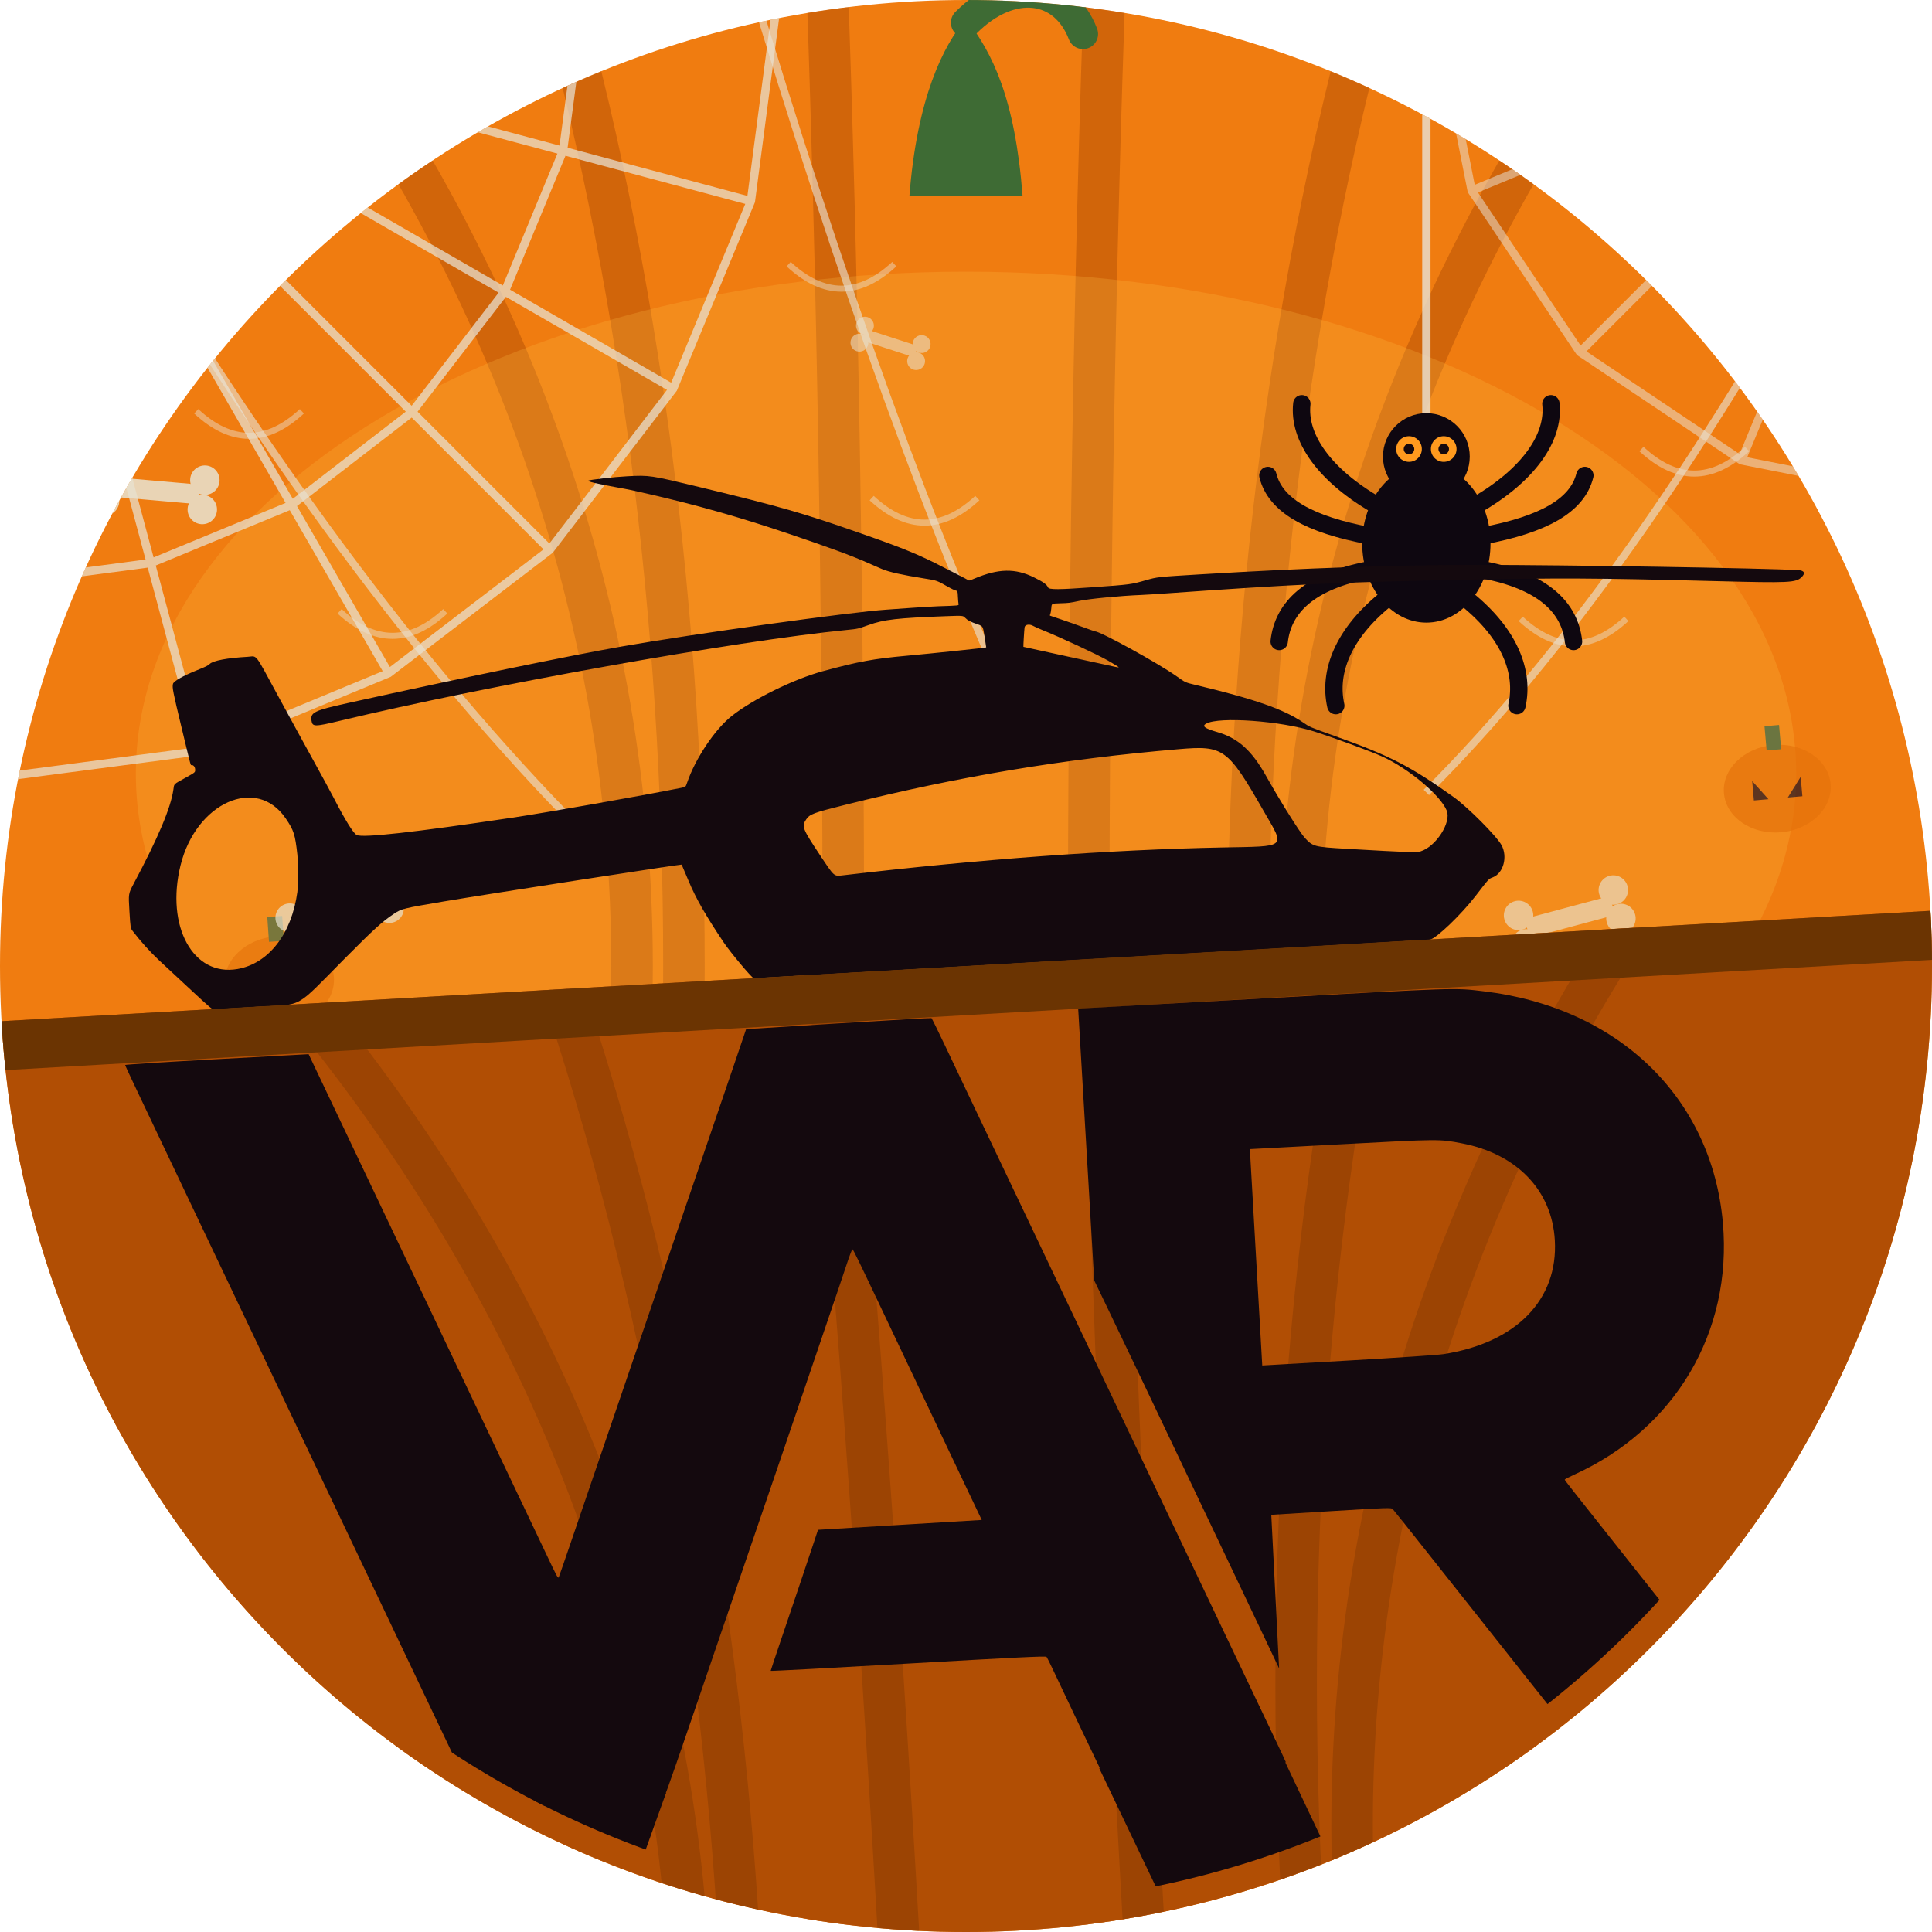
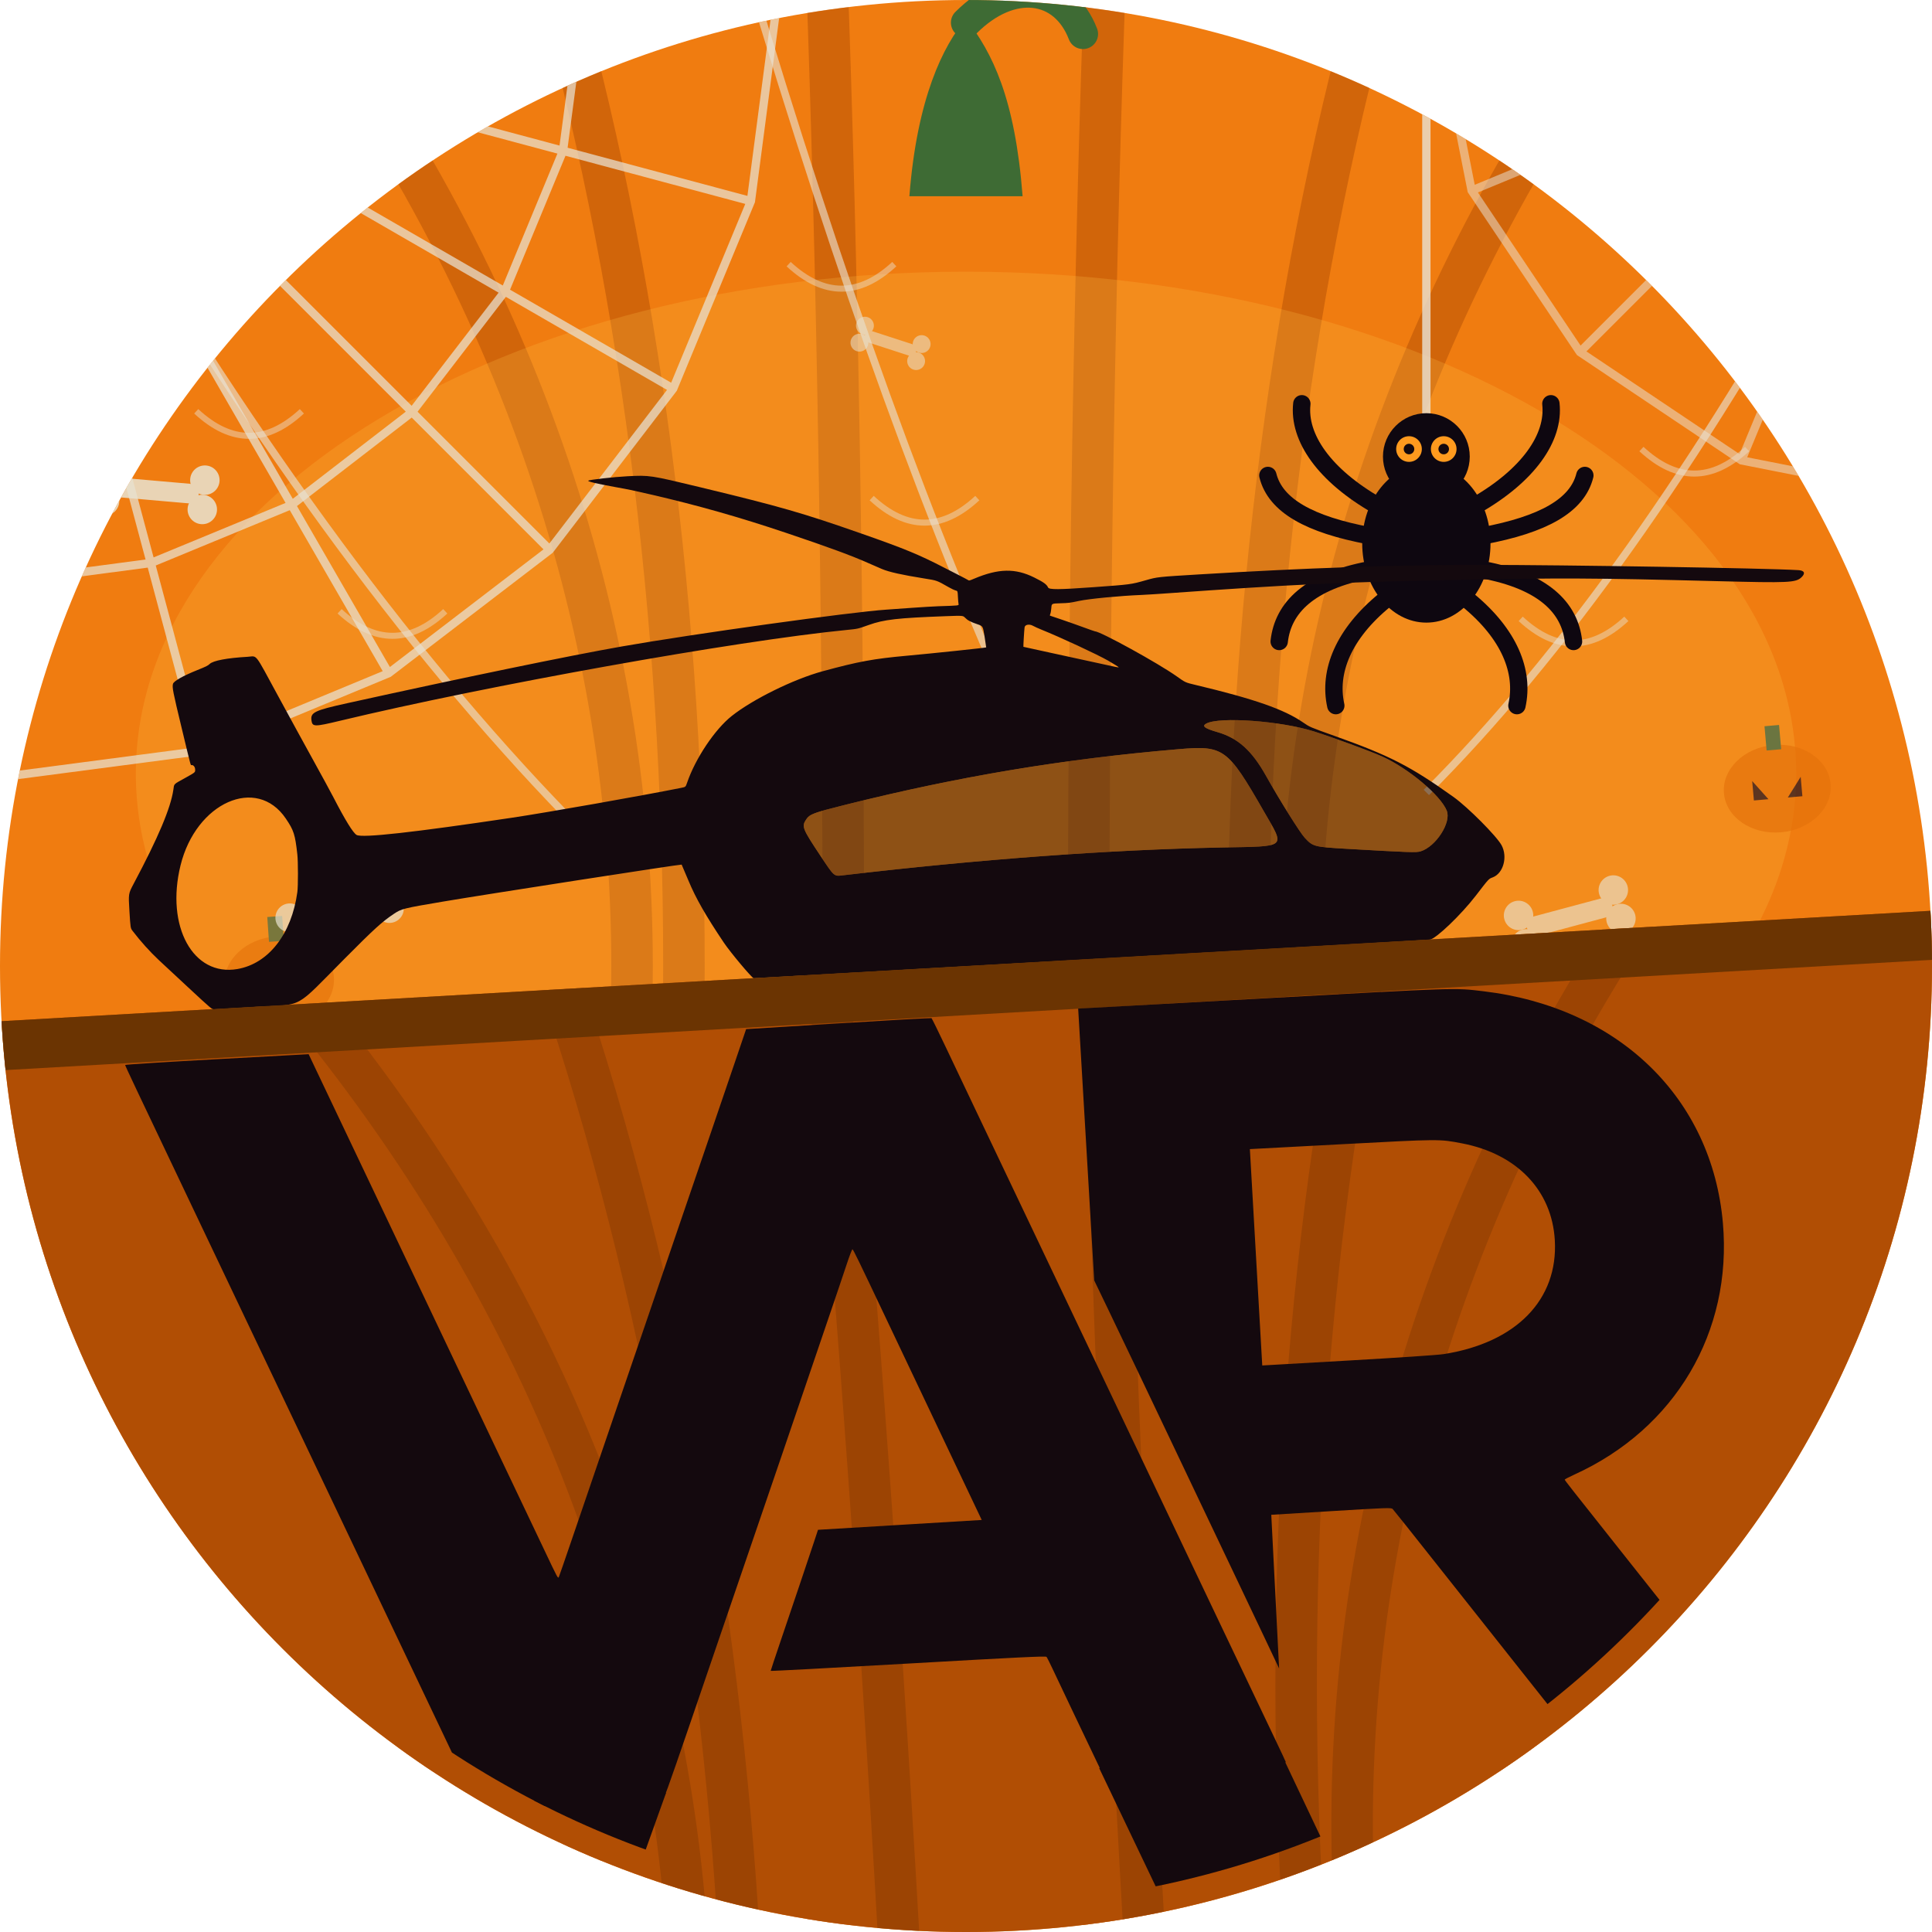
<svg xmlns="http://www.w3.org/2000/svg" viewBox="0 0 512 512" width="512" height="512">
  <defs>
    <clipPath id="h60">
      <circle cx="256" cy="256" r="256" />
    </clipPath>
  </defs>
  <g clip-path="url(#h60)">
    <circle cx="256" cy="256" r="256" fill="#F07C10" />
    <path d="M73,-10 C199,154 199,358 73,522" fill="none" stroke="#B14E04" stroke-width="11" opacity=".5" stroke-linecap="round" />
    <path d="M146,-10 C193,154 193,358 146,522" fill="none" stroke="#B14E04" stroke-width="11" opacity=".5" stroke-linecap="round" />
    <path d="M219,-10 C225,154 225,358 219,522" fill="none" stroke="#B14E04" stroke-width="11" opacity=".5" stroke-linecap="round" />
    <path d="M293,-10 C287,154 287,358 293,522" fill="none" stroke="#B14E04" stroke-width="11" opacity=".5" stroke-linecap="round" />
    <path d="M366,-10 C319,154 319,358 366,522" fill="none" stroke="#B14E04" stroke-width="11" opacity=".5" stroke-linecap="round" />
    <path d="M439,-10 C313,154 313,358 439,522" fill="none" stroke="#B14E04" stroke-width="11" opacity=".5" stroke-linecap="round" />
    <ellipse cx="256" cy="205" rx="220" ry="133" fill="#FFC24A" opacity=".22">
      <animate attributeName="opacity" values=".22;.62;.22" dur="2.4s" repeatCount="indefinite" />
    </ellipse>
    <g transform="translate(256,22)">
      <path d="M-15,30 C-13,4 -6,-10 0,-17 C7,-8 13,4 15,30 Z" fill="#3E6B34" />
      <path d="M0,-16 C12,-28 26,-26 31,-13" fill="none" stroke="#3E6B34" stroke-width="8" stroke-linecap="round" />
    </g>
    <defs>
      <clipPath id="o57">
        <rect x="-512" y="-512" width="1536" height="768" transform="rotate(-3.275 256 256)" />
      </clipPath>
    </defs>
    <g clip-path="url(#o57)">
      <g stroke="#E8E2D4" stroke-width="2.2" fill="none" opacity=".72">
        <path d="M0,0 L206.0,0.0 M0,0 L199.0,53.3 M0,0 L178.4,103.0 M0,0 L145.7,145.7 M0,0 L103.0,178.4 M0,0 L53.3,199.0 M0,0 L0.0,206.0 M51.5,0.0 L49.7,13.3 L44.6,25.7 L36.4,36.4 L25.8,44.6 L13.3,49.7 L0.0,51.5 M103.0,0.0 L99.5,26.7 L89.2,51.5 L72.8,72.8 L51.5,89.2 L26.7,99.5 L0.0,103.0 M154.5,0.0 L149.2,40.0 L133.8,77.2 L109.2,109.2 L77.3,133.8 L40.0,149.2 L0.0,154.5 M206.0,0.0 L199.0,53.3 L178.4,103.0 L145.7,145.7 L103.0,178.4 L53.3,199.0 L0.0,206.0" />
      </g>
      <g stroke="#E8E2D4" stroke-width="2.2" fill="none" opacity=".52">
        <path d="M512,0 L512.0,132.0 M512,0 L461.5,122.0 M512,0 L418.7,93.3 M512,0 L390.0,50.5 M512,0 L380.0,0.0 M512.0,44.0 L495.2,40.7 L480.9,31.1 L471.3,16.8 L468.0,0.0 M512.0,88.0 L478.3,81.3 L449.8,62.2 L430.7,33.7 L424.0,0.0 M512.0,132.0 L461.5,122.0 L418.7,93.3 L390.0,50.5 L380.0,0.0" />
      </g>
      <path d="M22,40 Q86,150 150,216" fill="none" stroke="#E8E2D4" stroke-width="2" opacity=".62" />
      <path d="M52,109 Q66,122 80,109" fill="none" stroke="#E8E2D4" stroke-width="1.6" opacity=".45" />
      <path d="M90,162 Q104,175 118,162" fill="none" stroke="#E8E2D4" stroke-width="1.6" opacity=".45" />
      <path d="M198,-8 Q235,116 272,196" fill="none" stroke="#E8E2D4" stroke-width="2" opacity=".62" />
      <path d="M209,70 Q223,83 237,70" fill="none" stroke="#E8E2D4" stroke-width="1.6" opacity=".45" />
      <path d="M231,132 Q245,145 259,132" fill="none" stroke="#E8E2D4" stroke-width="1.6" opacity=".45" />
      <path d="M486,58 Q432,156 378,210" fill="none" stroke="#E8E2D4" stroke-width="2" opacity=".62" />
      <path d="M435,119 Q449,132 463,119" fill="none" stroke="#E8E2D4" stroke-width="1.6" opacity=".45" />
      <path d="M403,164 Q417,177 431,164" fill="none" stroke="#E8E2D4" stroke-width="1.6" opacity=".45" />
      <g transform="translate(236,91) scale(0.79) rotate(18)" opacity="0.55">
        <g fill="#E8E2D0">
          <rect x="-9" y="-2" width="18" height="4" rx="2" />
          <circle cx="-10" cy="-3" r="3" />
          <circle cx="-10" cy="3" r="3" />
          <circle cx="10" cy="-3" r="3" />
          <circle cx="10" cy="3" r="3" />
        </g>
      </g>
      <g transform="translate(476,4) scale(1.06) rotate(6)" opacity="0.57">
        <g fill="#E8E2D0">
          <rect x="-9" y="-2" width="18" height="4" rx="2" />
          <circle cx="-10" cy="-3" r="3" />
          <circle cx="-10" cy="3" r="3" />
          <circle cx="10" cy="-3" r="3" />
          <circle cx="10" cy="3" r="3" />
        </g>
      </g>
      <g transform="translate(74,260) scale(1.32) rotate(-4)" opacity="0.62">
        <ellipse cx="0" cy="0" rx="11" ry="9" fill="#E5720A" />
        <rect x="-1.5" y="-13" width="3" height="5" fill="#2E6B4F" />
        <path d="M-5,-2 l3,4 l-3,0 z M5,-2 l-3,4 l3,0 z" fill="#1A0E22" />
      </g>
      <g transform="translate(41,130) scale(1.30) rotate(5)" opacity="0.86">
        <g fill="#E8E2D0">
          <rect x="-9" y="-2" width="18" height="4" rx="2" />
          <circle cx="-10" cy="-3" r="3" />
          <circle cx="-10" cy="3" r="3" />
          <circle cx="10" cy="-3" r="3" />
          <circle cx="10" cy="3" r="3" />
        </g>
      </g>
      <g transform="translate(416,243) scale(1.30) rotate(-15)" opacity="0.64">
        <g fill="#E8E2D0">
          <rect x="-9" y="-2" width="18" height="4" rx="2" />
          <circle cx="-10" cy="-3" r="3" />
          <circle cx="-10" cy="3" r="3" />
          <circle cx="10" cy="-3" r="3" />
          <circle cx="10" cy="3" r="3" />
        </g>
      </g>
      <g transform="translate(471,209) scale(1.29) rotate(-5)" opacity="0.69">
        <ellipse cx="0" cy="0" rx="11" ry="9" fill="#E5720A" />
        <rect x="-1.5" y="-13" width="3" height="5" fill="#2E6B4F" />
        <path d="M-5,-2 l3,4 l-3,0 z M5,-2 l-3,4 l3,0 z" fill="#1A0E22" />
      </g>
      <g transform="translate(90,242) scale(1.27) rotate(-22)" opacity="0.70">
        <g fill="#E8E2D0">
          <rect x="-9" y="-2" width="18" height="4" rx="2" />
          <circle cx="-10" cy="-3" r="3" />
          <circle cx="-10" cy="3" r="3" />
          <circle cx="10" cy="-3" r="3" />
          <circle cx="10" cy="3" r="3" />
        </g>
      </g>
      <g opacity="0">
        <g transform="scale(1.0)">
          <path d="M-26,0 C-17,-13 -9,-9 0,0 C9,-9 17,-13 26,0 C17,5 9,3 0,9 C-9,3 -17,5 -26,0 Z" fill="#160A14">
            <animate attributeName="d" dur="0.42s" repeatCount="indefinite" values="M-26,0 C-17,-13 -9,-9 0,0 C9,-9 17,-13 26,0 C17,5 9,3 0,9 C-9,3 -17,5 -26,0 Z;M-22,-9 C-15,-20 -8,-13 0,-3 C8,-13 15,-20 22,-9 C15,-1 8,-1 0,6 C-8,-1 -15,-1 -22,-9 Z;M-26,0 C-17,-13 -9,-9 0,0 C9,-9 17,-13 26,0 C17,5 9,3 0,9 C-9,3 -17,5 -26,0 Z" />
          </path>
        </g>
        <animateTransform attributeName="transform" type="translate" values="-60 96;572 62" dur="7.5s" begin="0.0s" repeatCount="indefinite" />
        <animate attributeName="opacity" values="0;1;1;0" keyTimes="0;0.12;0.85;1" dur="7.5s" begin="0.0s" repeatCount="indefinite" />
      </g>
      <g opacity="0">
        <g transform="scale(0.72)">
          <path d="M-26,0 C-17,-13 -9,-9 0,0 C9,-9 17,-13 26,0 C17,5 9,3 0,9 C-9,3 -17,5 -26,0 Z" fill="#160A14">
            <animate attributeName="d" dur="0.42s" repeatCount="indefinite" values="M-26,0 C-17,-13 -9,-9 0,0 C9,-9 17,-13 26,0 C17,5 9,3 0,9 C-9,3 -17,5 -26,0 Z;M-22,-9 C-15,-20 -8,-13 0,-3 C8,-13 15,-20 22,-9 C15,-1 8,-1 0,6 C-8,-1 -15,-1 -22,-9 Z;M-26,0 C-17,-13 -9,-9 0,0 C9,-9 17,-13 26,0 C17,5 9,3 0,9 C-9,3 -17,5 -26,0 Z" />
          </path>
        </g>
        <animateTransform attributeName="transform" type="translate" values="572 168;-60 132" dur="9.5s" begin="3.2s" repeatCount="indefinite" />
        <animate attributeName="opacity" values="0;1;1;0" keyTimes="0;0.12;0.85;1" dur="9.5s" begin="3.2s" repeatCount="indefinite" />
      </g>
      <g transform="translate(378,0)">
        <g>
          <animateTransform attributeName="transform" type="rotate" values="-15 0 0;15 0 0;-15 0 0" dur="3.4s" repeatCount="indefinite" calcMode="spline" keySplines="0.42 0 0.58 1;0.42 0 0.58 1" />
          <animateTransform attributeName="transform" type="translate" values="0 0;0 18;0 0" dur="5.1s" repeatCount="indefinite" calcMode="spline" keySplines="0.45 0 0.55 1;0.45 0 0.55 1" additive="sum" />
          <line x1="0" y1="0" x2="0" y2="118" stroke="#E8E2D4" stroke-width="2.2" opacity=".8" />
          <g transform="translate(0,140)">
            <ellipse cx="0" cy="4" rx="17" ry="21" fill="#0E0710" />
            <circle cx="0" cy="-19" r="11.5" fill="#0E0710" />
            <g stroke="#0E0710" stroke-width="4.6" stroke-linecap="round" fill="none">
              <path d="M-13,-6 C-27,-14 -34,-24 -33,-33" />
              <path d="M-15,2 C-31,-1 -40,-6 -42,-14" />
              <path d="M-15,11 C-31,14 -38,21 -39,30" />
              <path d="M-11,19 C-22,28 -26,38 -24,47" />
              <path d="M13,-6 C27,-14 34,-24 33,-33" />
              <path d="M15,2 C31,-1 40,-6 42,-14" />
              <path d="M15,11 C31,14 38,21 39,30" />
              <path d="M11,19 C22,28 26,38 24,47" />
            </g>
            <circle cx="-4.6" cy="-21" r="3.4" fill="#FF9A1E" />
            <circle cx="4.6" cy="-21" r="3.4" fill="#FF9A1E" />
            <circle cx="-4.6" cy="-21" r="1.4" fill="#14090E" />
            <circle cx="4.6" cy="-21" r="1.4" fill="#14090E" />
          </g>
        </g>
      </g>
    </g>
    <defs>
      <clipPath id="f58">
        <rect x="-512" y="256" width="1536" height="1024" transform="rotate(-3.275 256 256)" />
      </clipPath>
    </defs>
    <g clip-path="url(#f58)">
      <g transform="rotate(-3.275 256 256)">
        <g transform="translate(0,256)">
          <rect x="-512" y="0" width="1536" height="1024" fill="#B14E04" />
          <path d="M73,-10 C199,154 199,358 73,522" fill="none" stroke="#7E3603" stroke-width="11" opacity=".42" stroke-linecap="round" />
          <path d="M146,-10 C193,154 193,358 146,522" fill="none" stroke="#7E3603" stroke-width="11" opacity=".42" stroke-linecap="round" />
          <path d="M219,-10 C225,154 225,358 219,522" fill="none" stroke="#7E3603" stroke-width="11" opacity=".42" stroke-linecap="round" />
          <path d="M293,-10 C287,154 287,358 293,522" fill="none" stroke="#7E3603" stroke-width="11" opacity=".42" stroke-linecap="round" />
          <path d="M366,-10 C319,154 319,358 366,522" fill="none" stroke="#7E3603" stroke-width="11" opacity=".42" stroke-linecap="round" />
          <path d="M439,-10 C313,154 313,358 439,522" fill="none" stroke="#7E3603" stroke-width="11" opacity=".42" stroke-linecap="round" />
        </g>
      </g>
    </g>
    <g fill="#14090E" transform="translate(34.00,126.11) scale(0.444)">
      <path d="M35.7 305.27C27.86 297.99 20 290.67 18.23 289.02C12.94 284.07 7.26 277.76 2.59 271.63C1.3 269.94 1.3 269.94 0.67 259.67C0.04 249.4 0.04 249.4 3.21 243.43C17.85 215.93 25.31 198.26 26.9 187.33C27.45 183.58 26.65 184.36 34.25 180.13C39.92 176.97 39.91 176.98 39.91 175.49C39.91 173.85 39.02 172.61 37.83 172.6C37.11 172.6 37.81 175.22 31.69 149.81C26.64 128.87 26.11 126.2 26.67 124.15C27.12 122.49 32.62 119.37 41.13 115.95C46.53 113.78 47.49 113.3 48.58 112.26C50.67 110.26 58.97 108.69 71.24 107.99C77.19 107.64 74.98 104.81 89.29 131.15C96.15 143.79 105.73 161.29 110.57 170.04C115.41 178.79 120.75 188.62 122.44 191.88C129.48 205.52 134.23 213.21 136.29 214.34C139.72 216.22 170.18 212.83 229.23 204.01C250.02 200.91 306.75 190.88 330.23 186.17C332.66 185.68 332.66 185.68 333.54 183.12C338.5 168.63 350.1 151.3 360.17 143.32C372.8 133.3 397.13 121.34 414.41 116.63C435.84 110.79 444.66 109.17 464.81 107.34C479.81 105.98 511.76 102.62 512.05 102.38C512.08 102.36 511.65 99.49 511.1 96.01C510.1 89.68 510.1 89.68 506.87 88.58C502.65 87.13 501 86.26 499.45 84.67C498.18 83.37 498.18 83.37 487.88 83.75C459.05 84.82 451.08 85.73 441.9 89.01C435.4 91.33 435.45 91.31 428.8 91.97C362.81 98.45 214.12 125.11 126.21 146.21C111.13 149.83 109.91 149.82 109.35 146.09C108.62 141.18 110.96 140.04 130.7 135.68C199.78 120.43 262.82 107.4 294.63 101.81C336.98 94.36 431.41 81.22 452.54 79.84C455.13 79.67 462.05 79.18 467.91 78.75C473.77 78.33 480.74 77.91 483.41 77.82C496.02 77.41 495.76 77.44 495.55 76.49C495.44 76.03 495.28 74.08 495.18 72.17C495.01 68.69 495.01 68.69 493.75 68.38C493.06 68.2 491.24 67.34 489.71 66.47C482.4 62.32 482.87 62.48 475.05 61.23C461.69 59.09 454.17 57.41 449.82 55.59C448.42 55 444.91 53.47 442.02 52.19C431.61 47.57 418.28 42.66 392.8 34.08C364.87 24.67 339.59 17.5 311.76 11.09C299.95 8.37 299.99 8.38 290.21 6.6C279.38 4.63 274.04 3.36 274.55 2.87C275.14 2.3 289.73 0.65 297.88 0.23C311.16 -0.46 311.55 -0.4 341.15 6.74C389.7 18.46 402.15 22.04 437.97 34.58C462.99 43.33 472.02 47.05 486.52 54.55C489.7 56.2 494.13 58.47 496.36 59.59C498.58 60.72 500.74 61.86 501.14 62.13C501.87 62.62 501.89 62.62 504.82 61.38C519.4 55.23 529.43 55.03 540.79 60.69C546.35 63.46 548.17 64.78 548.98 66.6C549.58 67.97 555.31 67.94 575.92 66.45C598.39 64.83 598.39 64.83 607.34 62.29C614.29 60.32 614.14 60.33 639.56 58.79C703.41 54.93 756.26 53.13 806.36 53.13C858.12 53.13 977.54 55.09 996.82 56.26C1000.43 56.48 1001.17 58.14 998.71 60.49C995.29 63.76 991.43 63.94 948.73 62.85C873.08 60.91 856.08 60.83 788.97 62.17C722.22 63.5 694.67 64.8 620.01 70.11C613.86 70.55 607 70.98 604.77 71.07C591.89 71.59 573.5 73.35 567.47 74.64C561.97 75.82 561.32 75.9 556.36 76.04C551.11 76.19 551.11 76.19 550.94 78.75C550.84 80.16 550.57 81.77 550.34 82.33C550.01 83.11 549.99 83.38 550.24 83.47C550.42 83.53 553.42 84.55 556.9 85.72C560.39 86.9 566.25 88.96 569.93 90.32C573.61 91.67 576.74 92.77 576.89 92.77C580.14 92.77 614.7 111.79 625.81 119.69C630.93 123.34 630.93 123.34 636.87 124.75C672.02 133.12 689.95 139.38 701.29 147.24C705.18 149.93 705.18 149.93 720.24 155.31C752.95 166.98 765.35 173.35 790.99 191.66C799.5 197.73 816.67 214.97 819.64 220.42C823.42 227.36 820.75 237.21 814.42 239.63C811.9 240.59 812.26 240.2 804.25 250.61C795.46 262.02 780.6 276.24 776.87 276.82C775.66 277 373.53 299.94 373.25 299.84C371.87 299.33 359.32 284.34 355.46 278.59C344.66 262.51 338.75 252.16 334.39 241.69C332.21 236.45 330.36 232.1 330.28 232.02C329.97 231.71 213.68 249.73 187.97 254.08C164.08 258.12 163.13 258.35 158.5 261.43C151.54 266.06 146.73 270.44 129.11 288.18C98.73 318.77 105.03 315.29 77.25 316.85C63.91 317.61 52.31 318.29 51.48 318.37C49.96 318.52 49.96 318.52 35.7 305.27ZM65.16 294.35C83.73 291.12 97.51 273.39 100.91 248.38C101.38 244.97 101.37 230.17 100.9 226C99.56 213.99 98.8 211.61 94.02 204.55C76.64 178.83 40.43 194.92 31.18 232.47C22.2 268.91 38.7 298.96 65.16 294.35ZM426.51 238.42C508.82 228.76 585.47 223.14 652.64 221.81C692.24 221.03 690.56 222.48 677.71 200.11C656.08 162.43 653.86 160.82 626.75 163.14C557.73 169.02 495.94 179.34 427.86 196.36C408.78 201.13 406.7 201.91 404.56 205.13C401.84 209.25 402.31 210.47 412.79 226.27C421.54 239.45 421.09 239.05 426.51 238.42ZM771.34 224.12C780.47 221.3 789.76 206.88 786.96 199.86C783.31 190.7 764.16 174.62 748.38 167.48C741.64 164.43 718.63 155.97 707.64 152.51C687.74 146.23 651.12 143.59 643.34 147.88C640.63 149.37 642.43 150.74 649.96 152.91C662.3 156.47 670.56 163.87 679.03 178.98C687.23 193.6 699.29 212.89 702.16 215.99C707.1 221.32 707.66 221.47 727.59 222.62C764.71 224.76 768.81 224.9 771.34 224.12ZM591.15 114.24C591.15 114.08 588 112.11 584.82 110.28C578.3 106.55 556.35 96.34 545.07 91.8C543.08 91 540.82 89.97 540.03 89.52C537.82 88.26 535.19 88.74 534.96 90.44C534.72 92.22 534.14 101.92 534.27 102.04C534.33 102.09 541.55 103.67 550.3 105.55C559.05 107.43 571.61 110.17 578.21 111.63C589.8 114.19 591.15 114.47 591.15 114.24Z" fill-rule="evenodd" />
+       <path d="M426.51 238.42C508.82 228.76 585.47 223.14 652.64 221.81C692.24 221.03 690.56 222.48 677.71 200.11C656.08 162.43 653.86 160.82 626.75 163.14C557.73 169.02 495.94 179.34 427.86 196.36C408.78 201.13 406.7 201.91 404.56 205.13C401.84 209.25 402.31 210.47 412.79 226.27C421.54 239.45 421.09 239.05 426.51 238.42ZM771.34 224.12C780.47 221.3 789.76 206.88 786.96 199.86C783.31 190.7 764.16 174.62 748.38 167.48C741.64 164.43 718.63 155.97 707.64 152.51C687.74 146.23 651.12 143.59 643.34 147.88C640.63 149.37 642.43 150.74 649.96 152.91C662.3 156.47 670.56 163.87 679.03 178.98C687.23 193.6 699.29 212.89 702.16 215.99C707.1 221.32 707.66 221.47 727.59 222.62C764.71 224.76 768.81 224.9 771.34 224.12Z" opacity="0.45" />
    </g>
    <g transform="translate(256,256) rotate(-3.275)">
      <rect x="-614.4" y="0" width="1228.8" height="13" fill="#6B3402" />
    </g>
    <g transform="rotate(-3.275 256 256)">
      <defs>
        <clipPath id="wc59">
          <circle cx="256" cy="256" r="249.00" />
        </clipPath>
      </defs>
      <g clip-path="url(#wc59)">
        <g fill="#14090E" transform="translate(32.03,269.00) scale(0.42394)">
          <path d="M195.1 478.09C193.93 477.63 193.3 476.14 173.69 427.85C169.31 417.07 161.96 399.04 157.36 387.77C144.85 357.16 130.53 321.99 124.7 307.6C121.86 300.58 116.25 286.82 112.24 277.02C99.77 246.52 89.4 221.12 84.01 207.84C76.29 188.85 63.1 156.48 36.82 92.04C5.35 14.87 0 1.67 0 1.08C0 0.81 25.85 0.66 57.45 0.74L114.9 0.89L119.73 12.77C122.38 19.3 128.74 34.93 133.87 47.51C145.14 75.16 159.52 110.48 170.14 136.58C174.45 147.19 182.06 165.9 187.05 178.15C196.26 200.76 206.8 226.67 220.74 260.99C224.99 271.44 230.49 284.93 232.96 290.97C235.43 297.02 240.44 309.31 244.09 318.29C251.9 337.51 251.75 337.2 252.42 336.01C252.69 335.53 256.69 325.8 261.33 314.39C269.84 293.41 277.55 274.47 295.12 231.29C300.44 218.23 308.05 199.52 312.04 189.73C318.74 173.26 325.93 155.59 346.48 105.11C350.8 94.49 358.42 75.79 363.41 63.54C368.4 51.29 376.16 32.19 380.66 21.08L388.83 0.89L446.64 0.59C478.44 0.43 504.66 0.45 504.91 0.64C505.16 0.82 508.67 9.11 512.7 19.04C516.73 28.98 524.11 47.13 529.11 59.38C541.84 90.6 555.55 124.24 565.9 149.64C570.75 161.56 578.1 179.6 582.23 189.73C586.36 199.85 593.99 218.56 599.17 231.29C604.36 244.03 612.91 265.01 618.18 277.91C633.59 315.68 644.01 341.24 650.83 358.08C654.35 366.73 659.95 380.49 663.29 388.66C666.63 396.82 673.22 412.99 677.95 424.58C682.68 436.18 689.46 452.8 693.03 461.52C696.6 470.24 699.52 477.52 699.52 477.7C699.52 477.88 673.66 478.03 642.04 478.03L584.56 478.03L581.68 471.05C577.2 460.19 560.23 418.53 557.18 410.93C555.68 407.17 554.19 403.76 553.87 403.36C553.42 402.77 535.39 402.61 467.27 402.61C419.95 402.61 381.24 402.46 381.24 402.26C381.24 402.07 384.56 393.72 388.61 383.71C396.8 363.5 408.21 335.11 412.82 323.49L415.81 315.92L467.08 315.77L518.34 315.62L513.87 304.63C511.41 298.59 505.44 283.89 500.59 271.97C495.75 260.05 487.88 240.68 483.1 228.92C478.32 217.16 470.83 198.72 466.45 187.95C450.59 148.87 447.82 142.25 447.34 142.09C447.07 142 445.2 146.13 443.18 151.28C441.16 156.42 434.67 172.52 428.75 187.05C422.83 201.59 414.81 221.36 410.93 231C407.04 240.63 399.56 259.07 394.3 271.97C376.24 316.27 366.82 339.41 358.64 359.56C345.14 392.83 338.8 408.42 330.37 429.04C311.03 476.38 310.36 477.95 309.1 478.28C307.23 478.79 196.4 478.6 195.1 478.09ZM881.95 474.91C879.81 472 876.03 466.65 856.48 438.84C852.23 432.79 840.49 416.09 830.38 401.72C820.26 387.35 807.21 368.78 801.36 360.45C784.84 336.91 776.14 324.62 775.21 323.48C774.4 322.5 772.01 322.45 736.79 322.59L699.23 322.74L698.93 370.83L698.63 418.92L690.21 398.15C685.57 386.72 677.74 367.49 672.81 355.4C667.87 343.32 660.52 325.28 656.47 315.32C652.42 305.36 644.8 286.65 639.54 273.75C634.28 260.85 625.94 240.41 621.01 228.33C616.08 216.24 608.68 198.2 604.57 188.24L597.09 170.13L596.94 85.03L596.79 -0.07L711.55 0.16C835.48 0.41 832.04 0.32 850.36 3.58C934.1 18.49 989.12 78.21 991.5 156.77C993.56 225.09 954.38 283.51 889.7 308.51C886.35 309.81 883.62 311.05 883.61 311.28C883.61 311.67 888.25 318.33 910.61 350.06C915.44 356.92 922.68 367.21 926.69 372.92C930.71 378.64 938.14 389.19 943.21 396.38C948.28 403.56 955.61 413.98 959.5 419.54C963.39 425.09 972.96 438.72 980.78 449.82C999.57 476.5 1000 477.12 1000 477.61C1000 477.84 973.95 478.03 942.12 478.03C884.24 478.03 884.24 478.03 881.95 474.91ZM812.44 228.62C858.16 224.16 885.99 198.77 885.99 161.52C885.99 130.34 865.44 106.28 831.53 97.74C817.42 94.19 818.24 94.23 756.09 93.98L698.93 93.75L698.93 161.48L698.93 229.22L752.61 229.22C784.27 229.22 808.81 228.97 812.44 228.62Z" fill-rule="evenodd" />
          <path d="M192.83 474.62 L311.60 474.62 L252.04 614.97 L252.04 614.97 ZM582.75 474.62 L697.88 474.62 L780.63 678.62 L666.26 678.62 ZM887.32 474.62 L997.18 474.62 L1138.70 678.62 L1067.96 678.62 Z" />
        </g>
      </g>
    </g>
  </g>
</svg>
